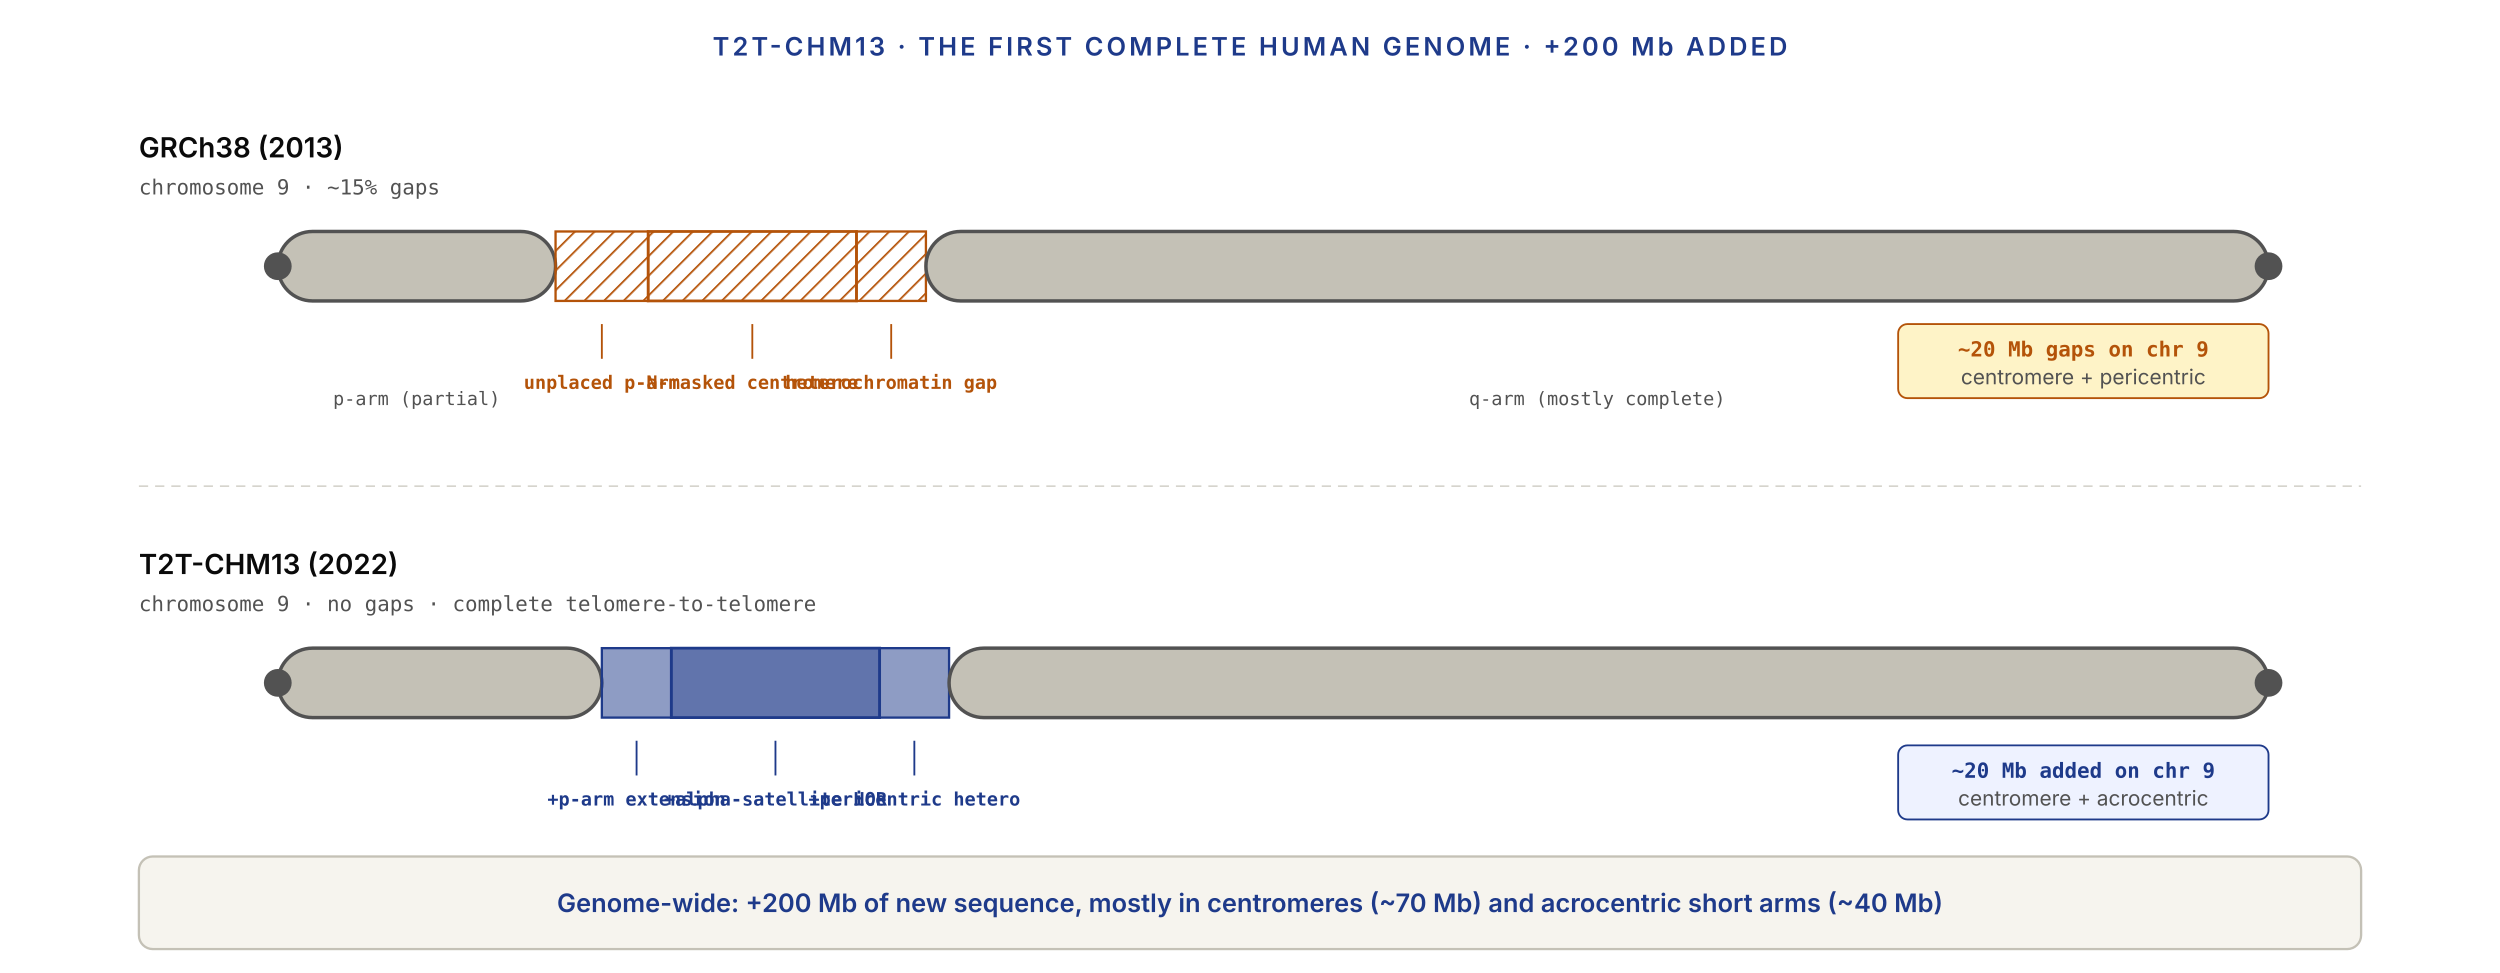
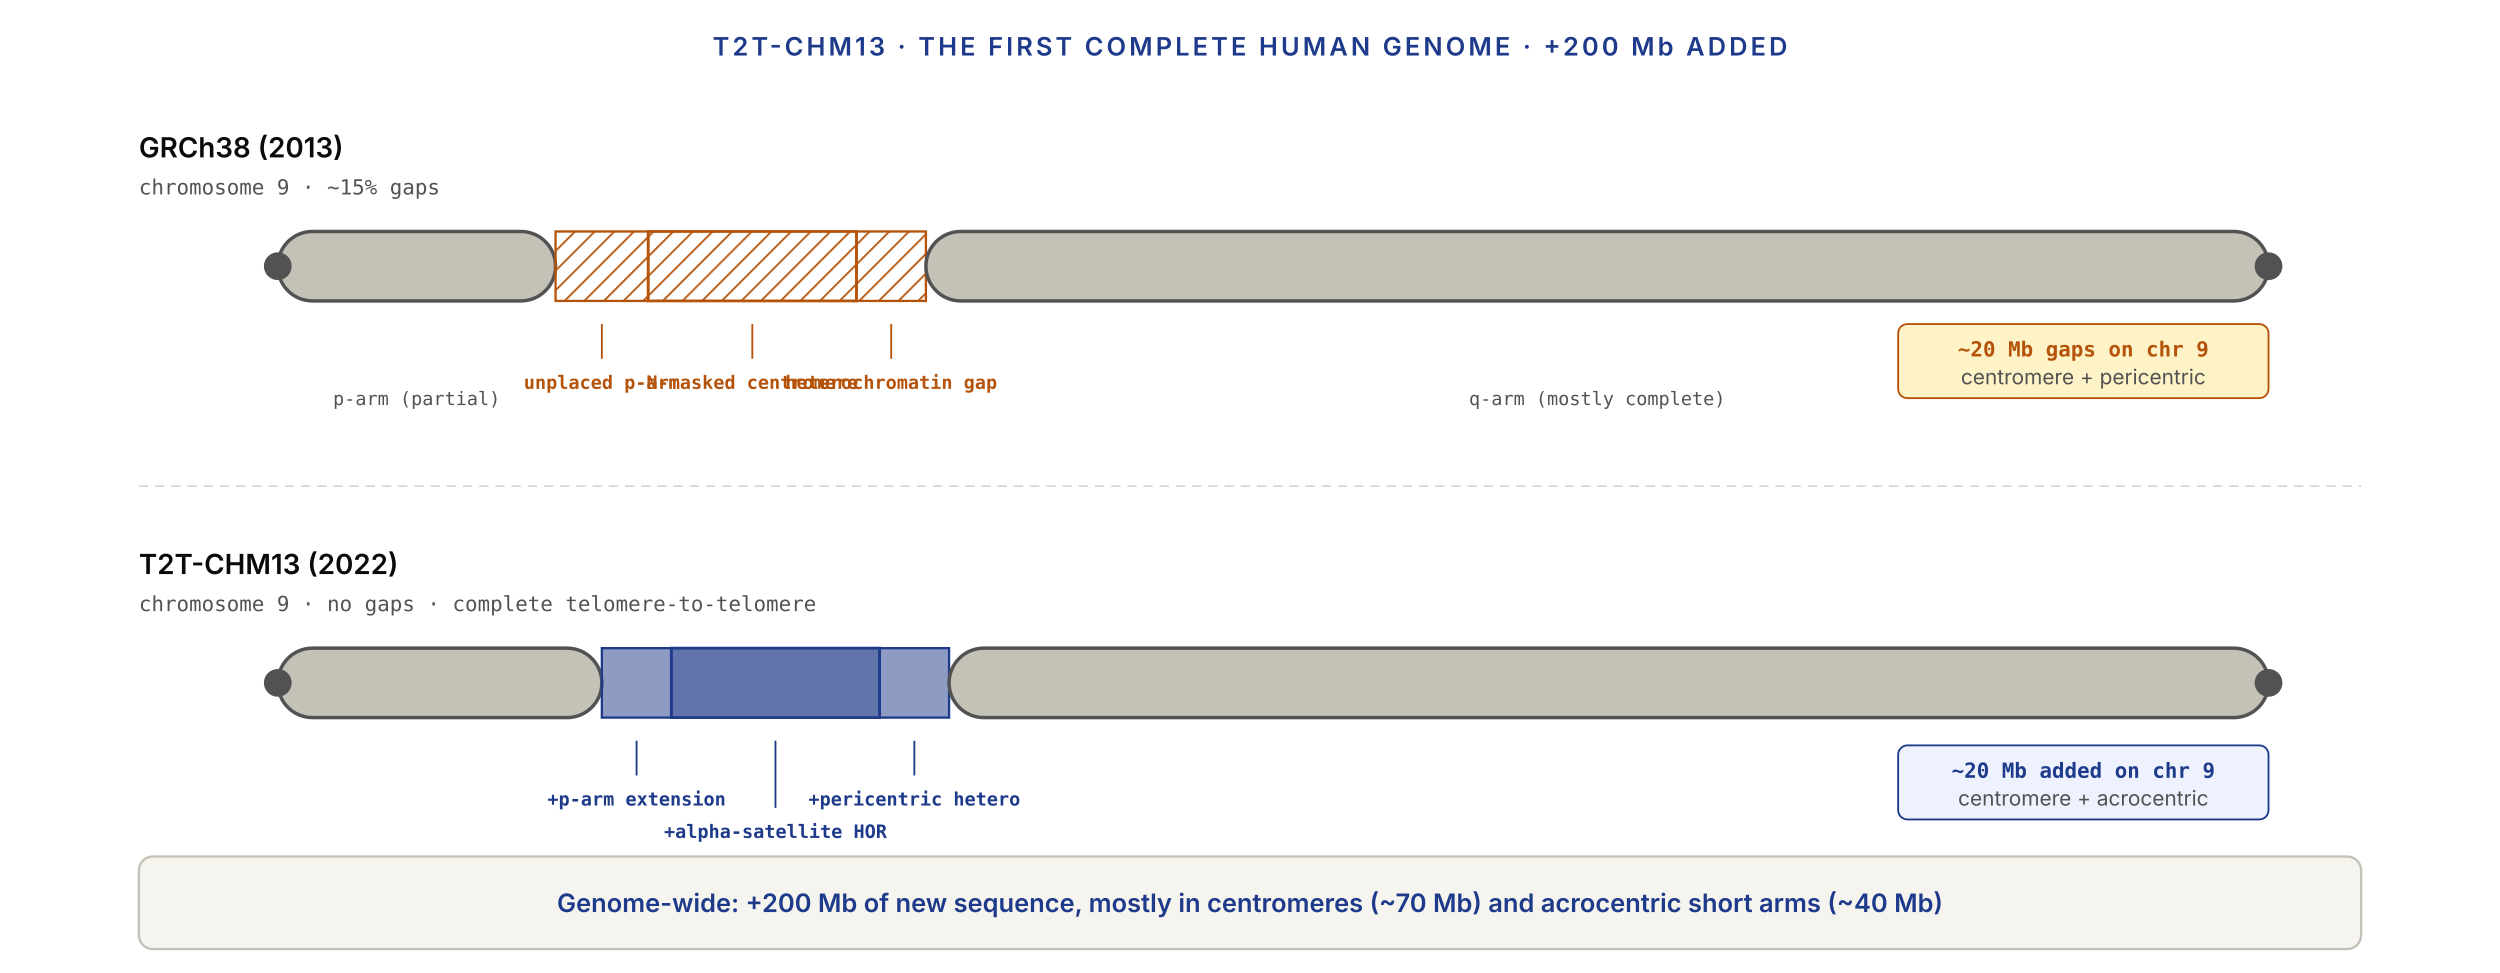
<svg xmlns="http://www.w3.org/2000/svg" viewBox="0 0 1080 420" role="img" aria-labelledby="t d">
  <defs>
    <pattern id="hatch" patternUnits="userSpaceOnUse" width="6" height="6" patternTransform="rotate(45)">
      <line x1="0" y1="0" x2="0" y2="6" stroke="#b45309" stroke-width="1.5" />
    </pattern>
  </defs>
  <text x="540" y="24" text-anchor="middle" font-family="Inter, sans-serif" font-size="11" font-weight="600" fill="#1e3a8a" letter-spacing="0.12em">T2T-CHM13 · THE FIRST COMPLETE HUMAN GENOME · +200 Mb ADDED</text>
  <g>
    <text x="60" y="68" font-family="Inter, sans-serif" font-size="12" font-weight="600" fill="#0a0a0a">GRCh38 (2013)</text>
    <text x="60" y="84" font-family="JetBrains Mono, monospace" font-size="9" fill="#525252">chromosome 9 · ~15% gaps</text>
    <rect x="120" y="100" width="120" height="30" rx="15" fill="#c4c1b6" stroke="#525252" stroke-width="1.5" />
    <rect x="240" y="100" width="40" height="30" fill="url(#hatch)" stroke="#b45309" stroke-width="1" />
    <rect x="280" y="100" width="90" height="30" fill="url(#hatch)" stroke="#b45309" stroke-width="1.2" />
    <rect x="370" y="100" width="30" height="30" fill="url(#hatch)" stroke="#b45309" stroke-width="1" />
    <rect x="400" y="100" width="580" height="30" rx="15" fill="#c4c1b6" stroke="#525252" stroke-width="1.5" />
    <circle cx="120" cy="115" r="6" fill="#525252" />
    <circle cx="980" cy="115" r="6" fill="#525252" />
    <line x1="260" y1="140" x2="260" y2="155" stroke="#b45309" stroke-width="0.8" />
    <text x="260" y="168" text-anchor="middle" font-family="JetBrains Mono, monospace" font-size="8" fill="#b45309" font-weight="600">unplaced p-arm</text>
    <line x1="325" y1="140" x2="325" y2="155" stroke="#b45309" stroke-width="0.8" />
    <text x="325" y="168" text-anchor="middle" font-family="JetBrains Mono, monospace" font-size="8" fill="#b45309" font-weight="600">N-masked centromere</text>
    <line x1="385" y1="140" x2="385" y2="155" stroke="#b45309" stroke-width="0.8" />
    <text x="385" y="168" text-anchor="middle" font-family="JetBrains Mono, monospace" font-size="8" fill="#b45309" font-weight="600">heterochromatin gap</text>
    <text x="180" y="175" text-anchor="middle" font-family="JetBrains Mono, monospace" font-size="8" fill="#525252">p-arm (partial)</text>
    <text x="690" y="175" text-anchor="middle" font-family="JetBrains Mono, monospace" font-size="8" fill="#525252">q-arm (mostly complete)</text>
    <g transform="translate(820 140)">
      <rect x="0" y="0" width="160" height="32" rx="4" fill="#fef3c7" stroke="#b45309" stroke-width="0.8" />
      <text x="80" y="14" text-anchor="middle" font-family="JetBrains Mono, monospace" font-size="9" fill="#b45309" font-weight="600">~20 Mb gaps on chr 9</text>
      <text x="80" y="26" text-anchor="middle" font-family="Inter, sans-serif" font-size="9" fill="#525252">centromere + pericentric</text>
    </g>
  </g>
  <line x1="60" y1="210" x2="1020" y2="210" stroke="#c4c1b6" stroke-width="0.5" stroke-dasharray="4 3" />
  <g>
    <text x="60" y="248" font-family="Inter, sans-serif" font-size="12" font-weight="600" fill="#0a0a0a">T2T-CHM13 (2022)</text>
    <text x="60" y="264" font-family="JetBrains Mono, monospace" font-size="9" fill="#525252">chromosome 9 · no gaps · complete telomere-to-telomere</text>
    <rect x="120" y="280" width="140" height="30" rx="15" fill="#c4c1b6" stroke="#525252" stroke-width="1.5" />
    <rect x="260" y="280" width="30" height="30" fill="#1e3a8a" fill-opacity="0.5" stroke="#1e3a8a" stroke-width="1" />
    <rect x="290" y="280" width="90" height="30" fill="#1e3a8a" fill-opacity="0.7" stroke="#1e3a8a" stroke-width="1.2" />
    <rect x="380" y="280" width="30" height="30" fill="#1e3a8a" fill-opacity="0.5" stroke="#1e3a8a" stroke-width="1" />
    <rect x="410" y="280" width="570" height="30" rx="15" fill="#c4c1b6" stroke="#525252" stroke-width="1.5" />
    <circle cx="120" cy="295" r="6" fill="#525252" />
    <circle cx="980" cy="295" r="6" fill="#525252" />
    <line x1="275" y1="320" x2="275" y2="335" stroke="#1e3a8a" stroke-width="0.8" />
    <text x="275" y="348" text-anchor="middle" font-family="JetBrains Mono, monospace" font-size="8" fill="#1e3a8a" font-weight="600">+p-arm extension</text>
-     <line x1="335" y1="320" x2="335" y2="335" stroke="#1e3a8a" stroke-width="0.8" />
-     <text x="335" y="348" text-anchor="middle" font-family="JetBrains Mono, monospace" font-size="8" fill="#1e3a8a" font-weight="600">+alpha-satellite HOR</text>
+     <line x1="335" y1="320" x2="335" y2="349" stroke="#1e3a8a" stroke-width="0.8" />
+     <text x="335" y="362" text-anchor="middle" font-family="JetBrains Mono, monospace" font-size="8" fill="#1e3a8a" font-weight="600">+alpha-satellite HOR</text>
    <line x1="395" y1="320" x2="395" y2="335" stroke="#1e3a8a" stroke-width="0.8" />
    <text x="395" y="348" text-anchor="middle" font-family="JetBrains Mono, monospace" font-size="8" fill="#1e3a8a" font-weight="600">+pericentric hetero</text>
    <g transform="translate(820 322)">
      <rect x="0" y="0" width="160" height="32" rx="4" fill="#eef2ff" stroke="#1e3a8a" stroke-width="0.8" />
      <text x="80" y="14" text-anchor="middle" font-family="JetBrains Mono, monospace" font-size="9" fill="#1e3a8a" font-weight="600">~20 Mb added on chr 9</text>
      <text x="80" y="26" text-anchor="middle" font-family="Inter, sans-serif" font-size="9" fill="#525252">centromere + acrocentric</text>
    </g>
  </g>
  <g transform="translate(60 370)">
    <rect x="0" y="0" width="960" height="40" rx="6" fill="#f6f4ee" stroke="#c4c1b6" />
    <text x="480" y="24" text-anchor="middle" font-family="Inter, sans-serif" font-size="11" font-weight="600" fill="#1e3a8a">
      Genome-wide: +200 Mb of new sequence, mostly in centromeres (~70 Mb) and acrocentric short arms (~40 Mb)
    </text>
  </g>
</svg>
